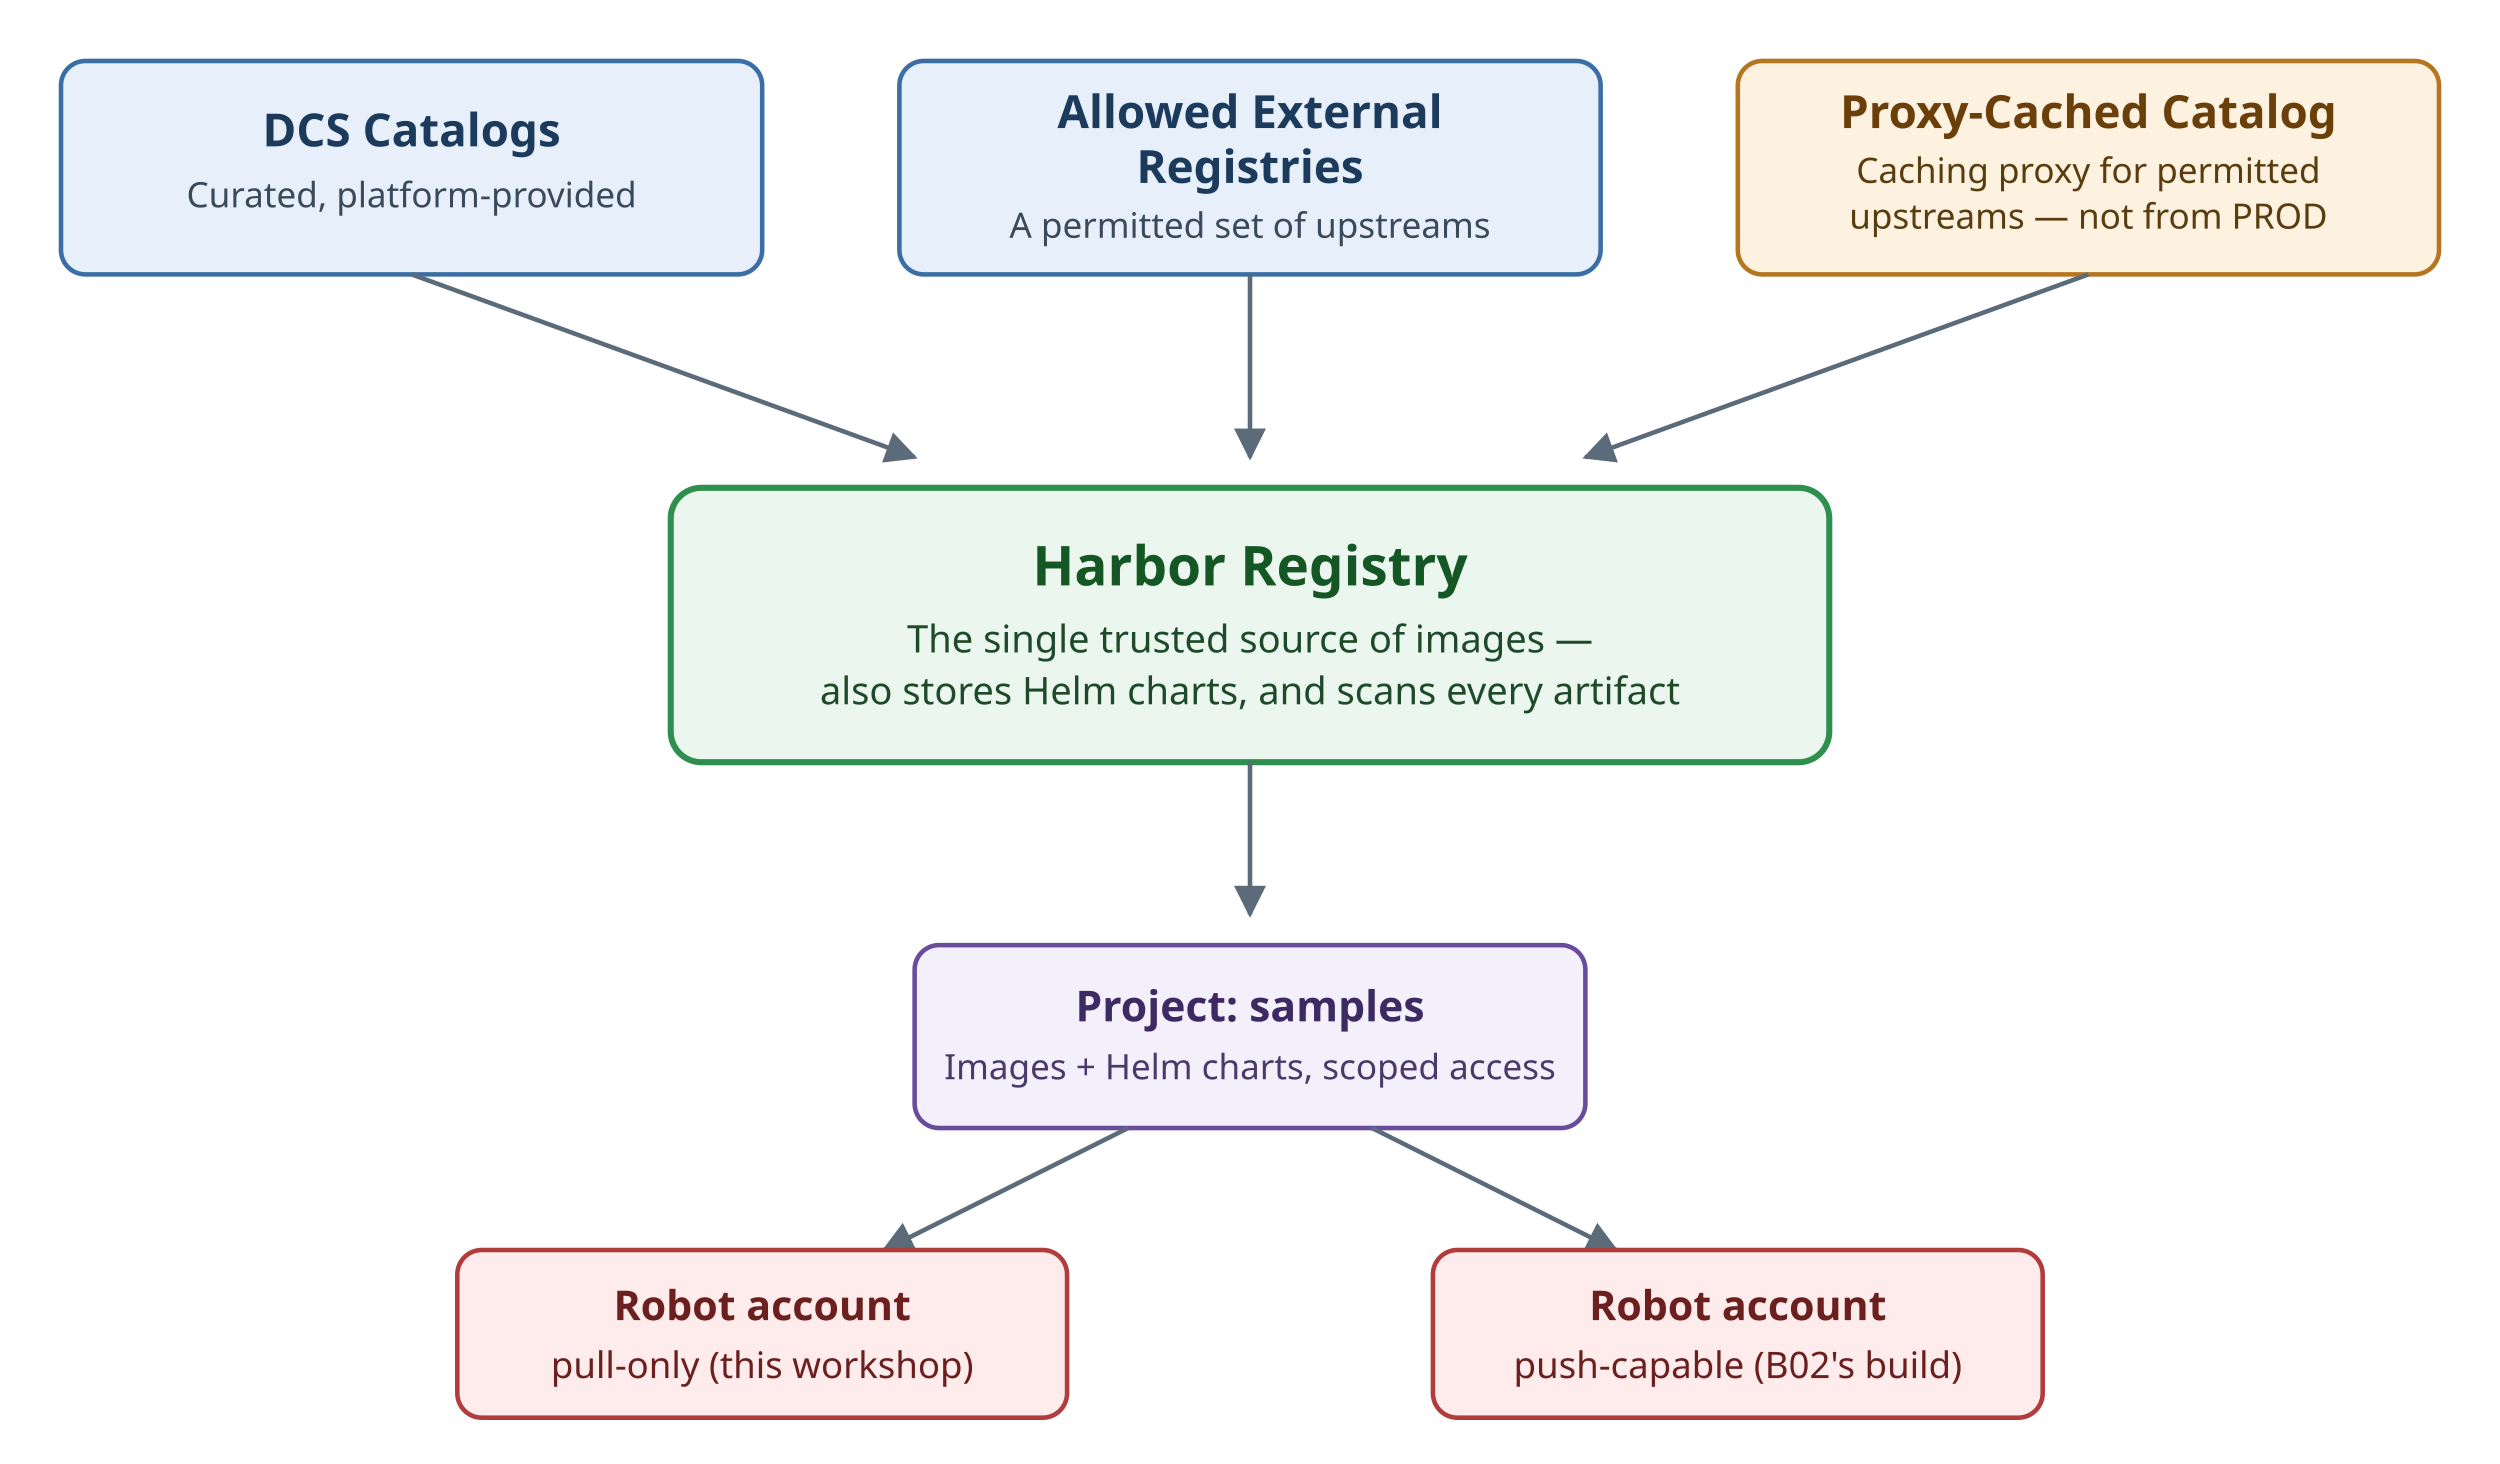
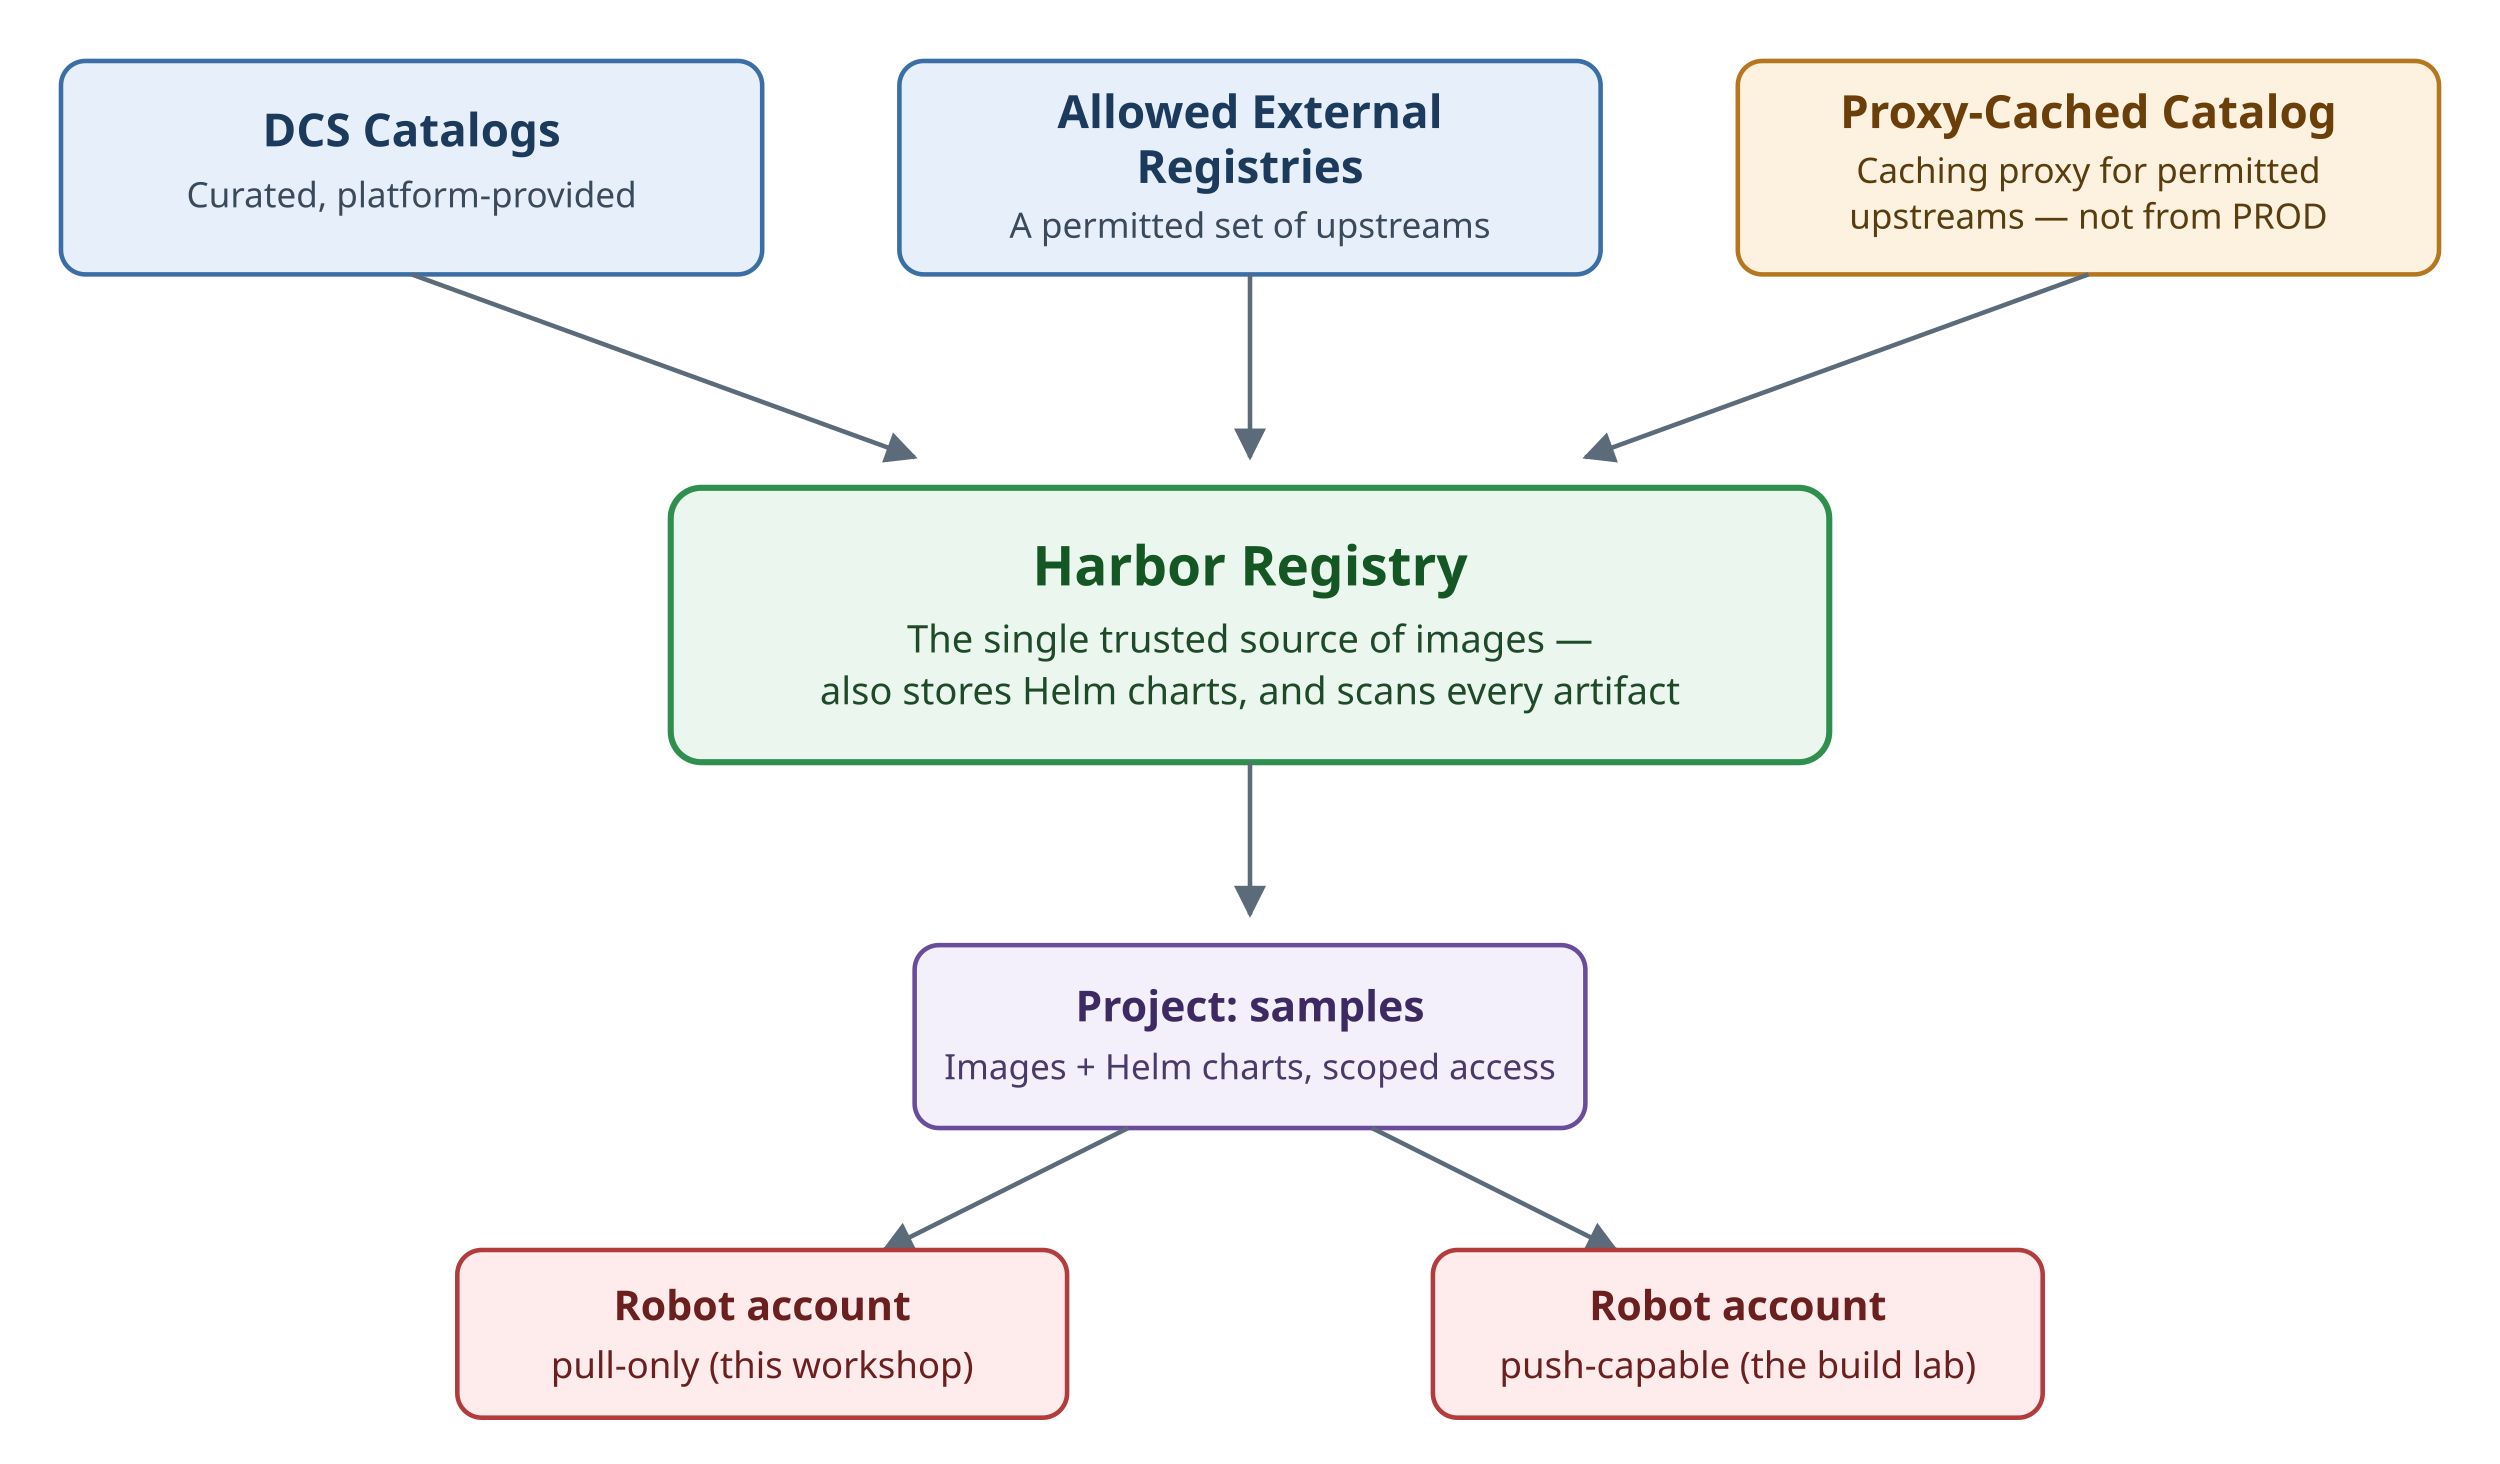
<svg xmlns="http://www.w3.org/2000/svg" viewBox="0 0 820 480" font-family="system-ui, sans-serif">
  <defs>
    <marker id="arrow" viewBox="0 0 10 10" refX="9" refY="5" markerWidth="7" markerHeight="7" orient="auto-start-reverse">
      <path d="M0,0 L10,5 L0,10 z" fill="#5b6b7a" />
    </marker>
  </defs>
  <rect x="20" y="20" width="230" height="70" rx="8" fill="#e7f0fa" stroke="#3a6ea5" stroke-width="1.5" />
  <text x="135" y="48" text-anchor="middle" font-size="15" font-weight="600" fill="#1b3a5c">DCS Catalogs</text>
  <text x="135" y="68" text-anchor="middle" font-size="11.5" fill="#3a4a5a">Curated, platform-provided</text>
  <rect x="295" y="20" width="230" height="70" rx="8" fill="#e7f0fa" stroke="#3a6ea5" stroke-width="1.5" />
  <text x="410" y="42" text-anchor="middle" font-size="15" font-weight="600" fill="#1b3a5c">Allowed External</text>
  <text x="410" y="60" text-anchor="middle" font-size="15" font-weight="600" fill="#1b3a5c">Registries</text>
  <text x="410" y="78" text-anchor="middle" font-size="11.5" fill="#3a4a5a">A permitted set of upstreams</text>
  <rect x="570" y="20" width="230" height="70" rx="8" fill="#fdf1e0" stroke="#b5761f" stroke-width="1.5" />
  <text x="685" y="42" text-anchor="middle" font-size="15" font-weight="600" fill="#6b3f0a">Proxy-Cached Catalog</text>
  <text x="685" y="60" text-anchor="middle" font-size="11.5" fill="#5a3d0f">Caching proxy for permitted</text>
  <text x="685" y="75" text-anchor="middle" font-size="11.5" fill="#5a3d0f">upstreams — not from PROD</text>
  <line x1="135" y1="90" x2="300" y2="150" stroke="#5b6b7a" stroke-width="1.5" marker-end="url(#arrow)" />
  <line x1="410" y1="90" x2="410" y2="150" stroke="#5b6b7a" stroke-width="1.5" marker-end="url(#arrow)" />
  <line x1="685" y1="90" x2="520" y2="150" stroke="#5b6b7a" stroke-width="1.5" marker-end="url(#arrow)" />
  <rect x="220" y="160" width="380" height="90" rx="10" fill="#eaf6ee" stroke="#2f8f4e" stroke-width="2" />
  <text x="410" y="192" text-anchor="middle" font-size="18" font-weight="700" fill="#155724">Harbor Registry</text>
  <text x="410" y="214" text-anchor="middle" font-size="12.5" fill="#1f4a2a">The single trusted source of images —</text>
  <text x="410" y="231" text-anchor="middle" font-size="12.5" fill="#1f4a2a">also stores Helm charts, and scans every artifact</text>
  <line x1="410" y1="250" x2="410" y2="300" stroke="#5b6b7a" stroke-width="1.5" marker-end="url(#arrow)" />
  <rect x="300" y="310" width="220" height="60" rx="8" fill="#f4f0fb" stroke="#6a4c9c" stroke-width="1.5" />
  <text x="410" y="335" text-anchor="middle" font-size="14" font-weight="600" fill="#3d2a63">Project: samples</text>
  <text x="410" y="354" text-anchor="middle" font-size="11.5" fill="#4a3a6a">Images + Helm charts, scoped access</text>
  <line x1="370" y1="370" x2="290" y2="410" stroke="#5b6b7a" stroke-width="1.5" marker-end="url(#arrow)" />
  <line x1="450" y1="370" x2="530" y2="410" stroke="#5b6b7a" stroke-width="1.5" marker-end="url(#arrow)" />
  <rect x="150" y="410" width="200" height="55" rx="8" fill="#fdeceb" stroke="#b23b3b" stroke-width="1.5" />
  <text x="250" y="433" text-anchor="middle" font-size="13.5" font-weight="600" fill="#6b1f1f">Robot account</text>
  <text x="250" y="452" text-anchor="middle" font-size="12" fill="#6b1f1f">pull-only (this workshop)</text>
  <rect x="470" y="410" width="200" height="55" rx="8" fill="#fdeceb" stroke="#b23b3b" stroke-width="1.5" />
  <text x="570" y="433" text-anchor="middle" font-size="13.5" font-weight="600" fill="#6b1f1f">Robot account</text>
-   <text x="570" y="452" text-anchor="middle" font-size="12" fill="#6b1f1f">push-capable (B02's build)</text>
+   <text x="570" y="452" text-anchor="middle" font-size="12" fill="#6b1f1f">push-capable (the build lab)</text>
</svg>
